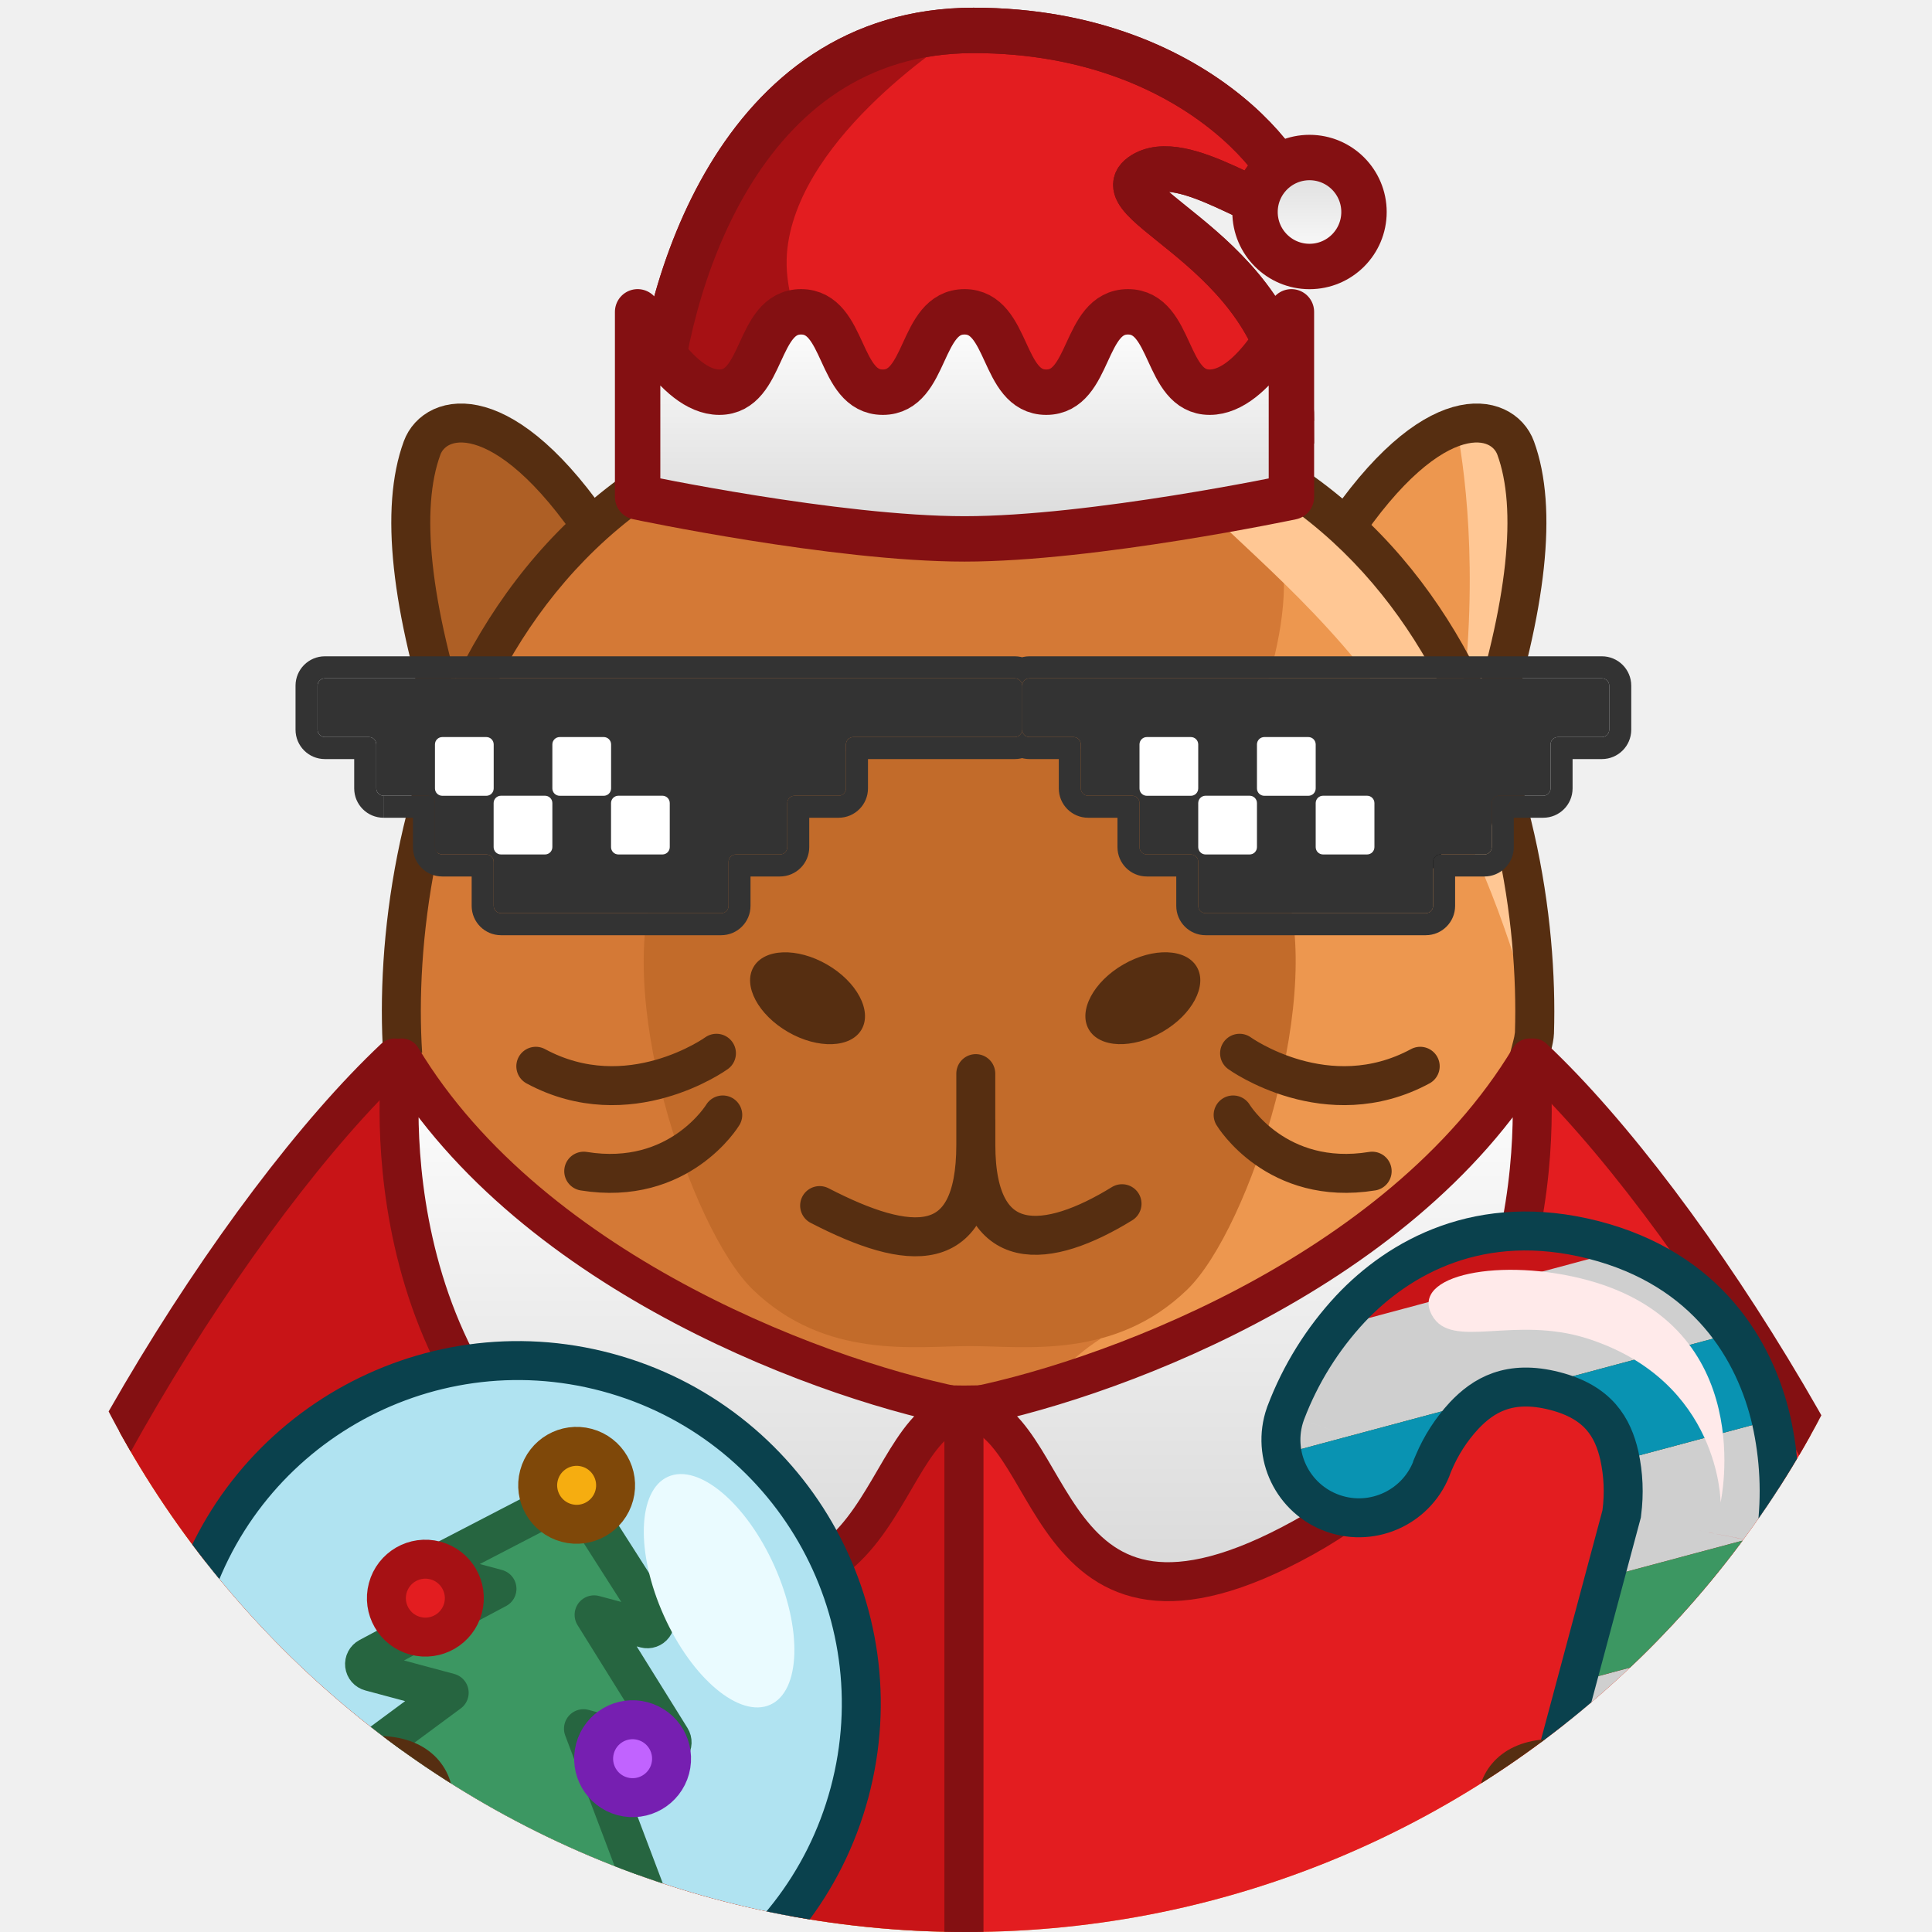
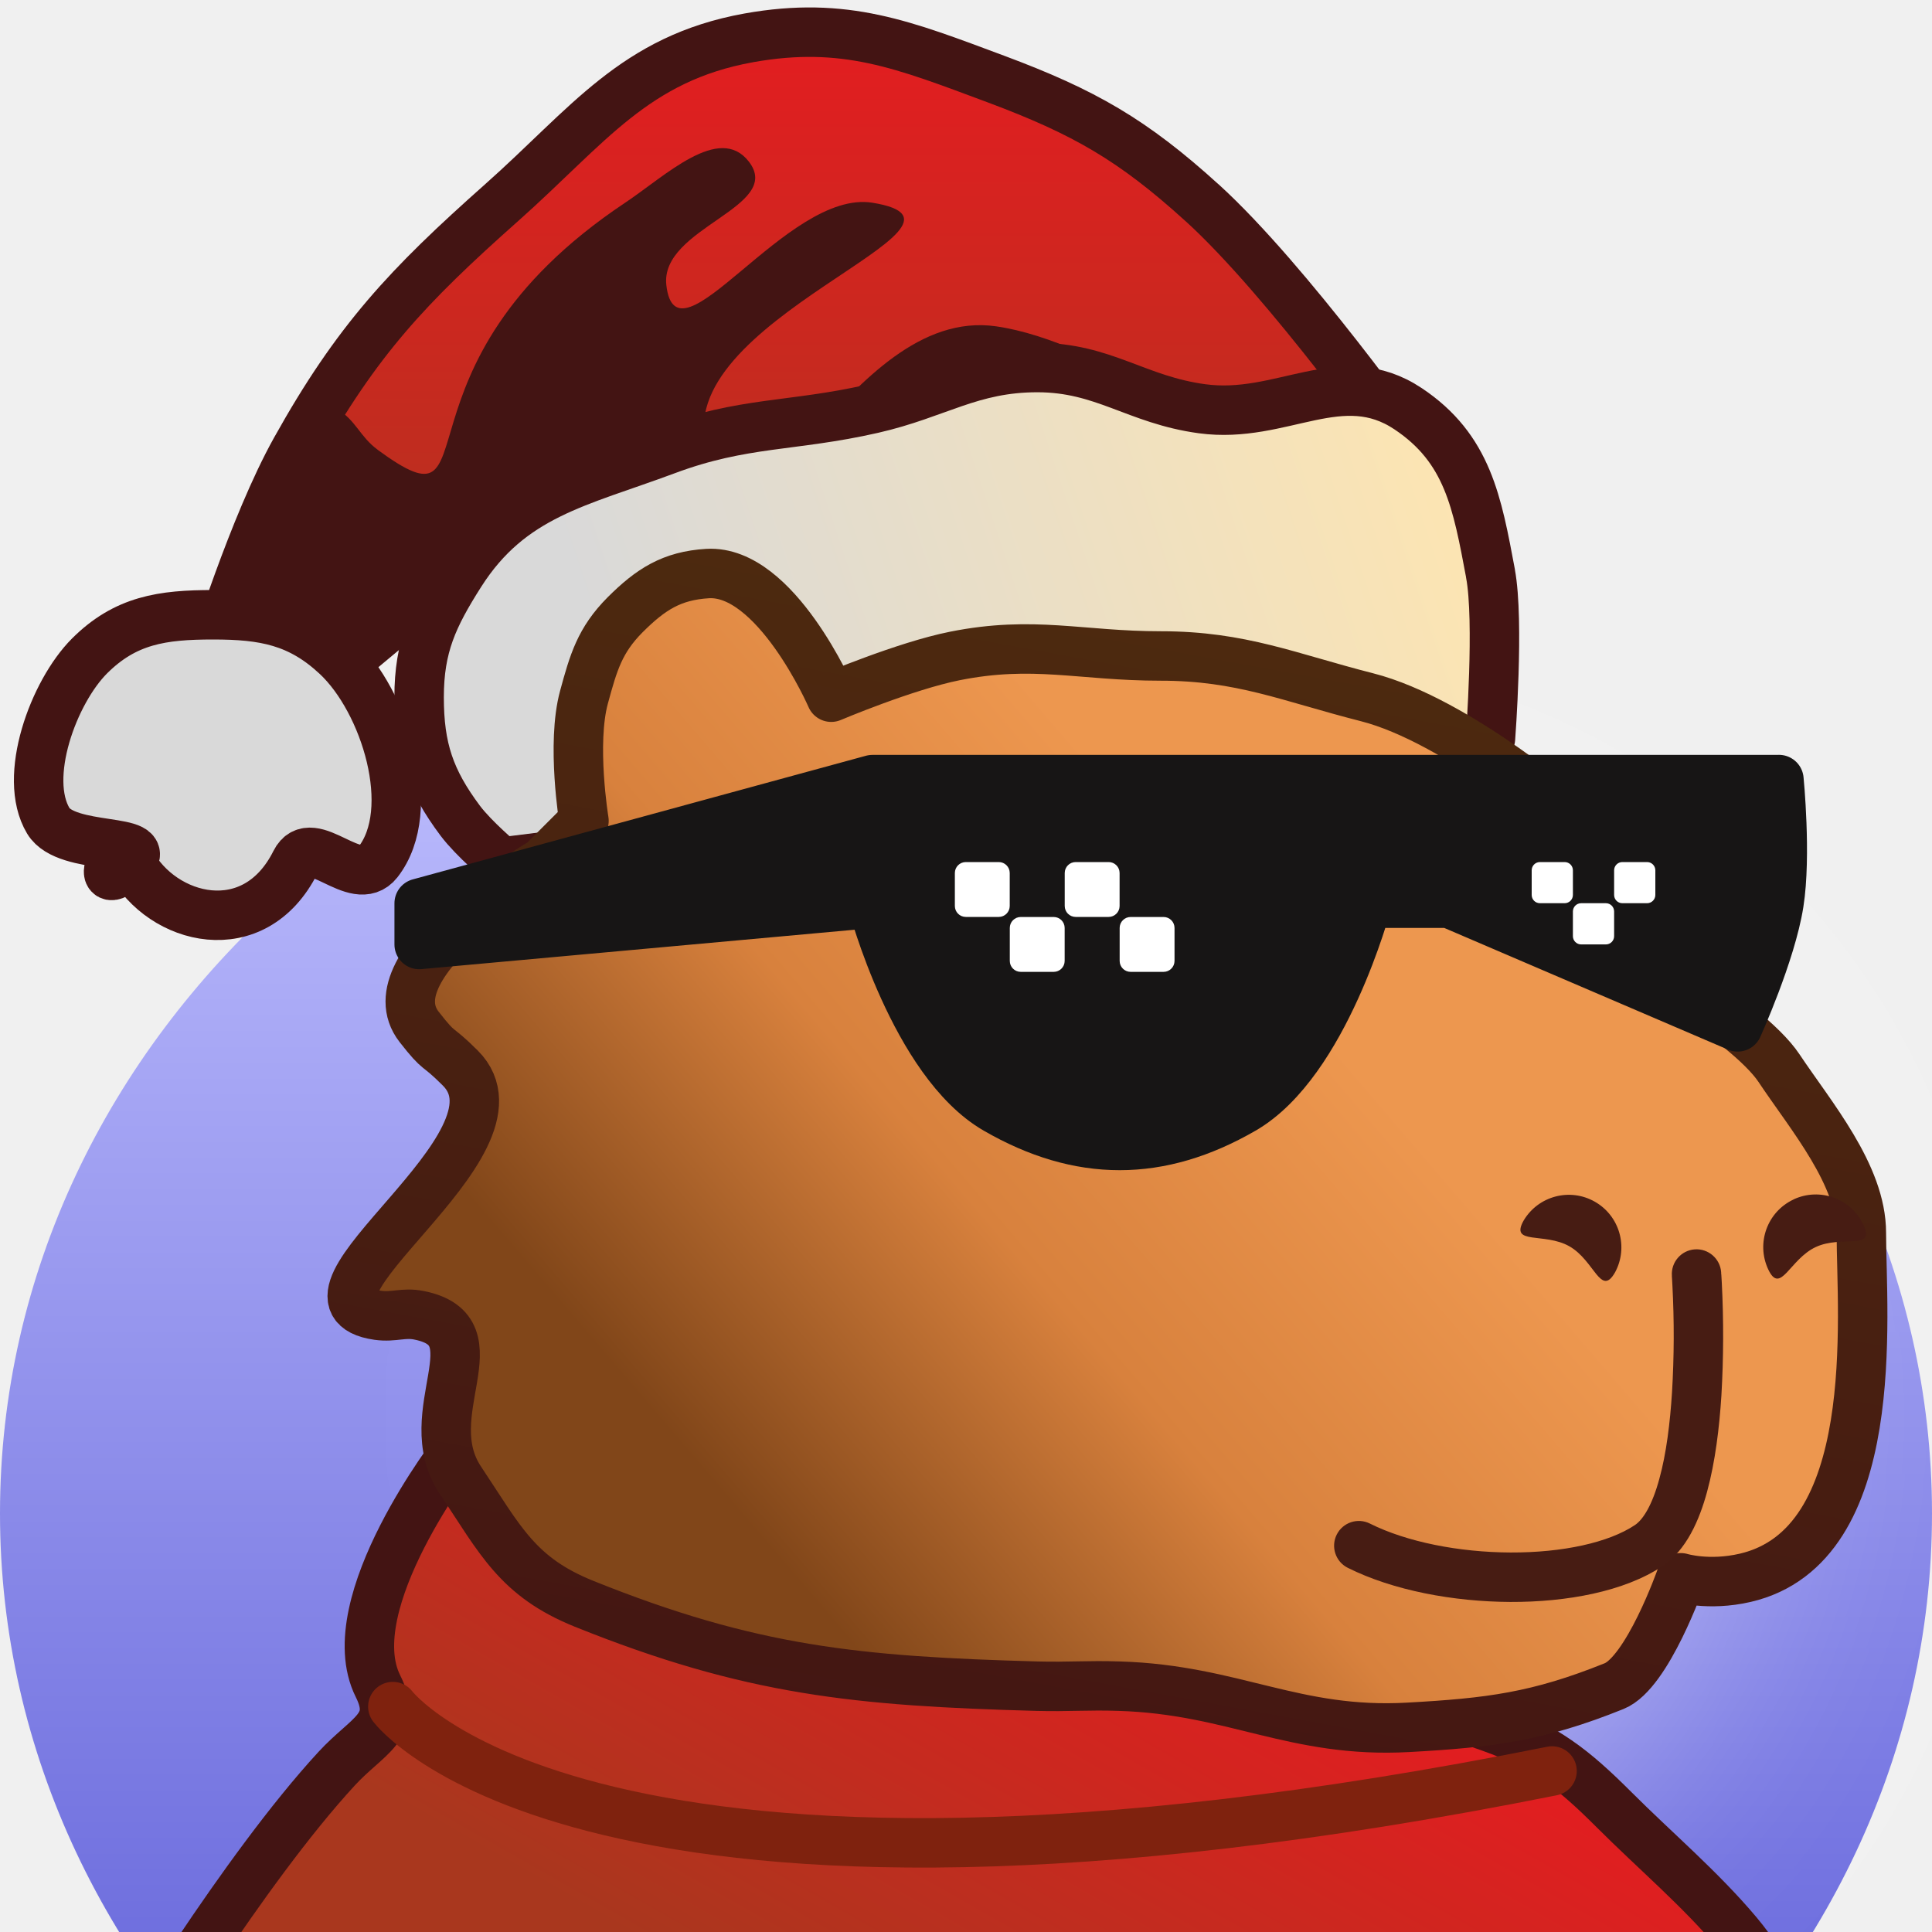
<svg xmlns="http://www.w3.org/2000/svg" fill="none" viewBox="0 0 30 30">
  <g clip-path="url(#xmas_capy_svg__a)">
-     <path fill="#AE5F25" d="M8.593 7.343c.614.675 1.032 1.136.949 2.04L6.887 11.48c-.76-2.78-.414-4.416.06-4.887.33-.33 1.032.076 1.646.75Z" />
-     <path stroke="#562E11" stroke-linecap="round" stroke-linejoin="round" stroke-miterlimit="10" stroke-width=".605" d="M9.279 8.315c-1.454-2.18-2.523-1.91-2.725-1.358-.344.938-.182 2.448.484 4.507" />
-     <path fill="#ED974F" d="M21.525 7.343c-.614.675-1.033 1.136-.95 2.04l2.655 2.097c.76-2.78.414-4.416-.059-4.887-.33-.33-1.032.076-1.646.75Z" />
-     <path fill="#FFC794" d="M22.974 6.487a.697.697 0 0 0-.375.044c.134.662.375 2.293.091 4.52l.541.43c.739-2.705.431-4.327-.022-4.846l-.235-.148Z" />
-     <path stroke="#562E11" stroke-linecap="round" stroke-linejoin="round" stroke-miterlimit="10" stroke-width=".605" d="M20.81 8.315c1.454-2.18 2.523-1.91 2.725-1.358.343.938.182 2.448-.484 4.507" />
-     <path fill="#ED974F" d="M14.646 40.794Zm.385-34.658c-7.653 0-9.041 6.821-8.78 10.232-5.957 6.587-6.72 10.777-6.72 13.805l.847 1.21 1.271.788 2.059.484.605.424.523 2.326 7.044 4.072a6.298 6.298 0 0 0 6.303 0l8.567-4.952.269-1.749 2.664-.787.847-1.816c.182-3.694-.762-7.218-6.72-13.805.263-3.41-1.126-10.232-8.779-10.232Zm3.394 33.761-.198.11a6.91 6.91 0 0 1 .198-.11l8.231-4.759h.001l-8.232 4.76Zm-6.59.11c.102.055.206.102.31.151-.104-.049-.208-.097-.31-.151l-.197-.11.198.11Z" />
-     <path fill="#D47936" d="M17.09 20.788c-5.286-1.884 12.709-16.95-5.569-14.063-4.58 1.728-5.482 6.838-5.266 9.642a44.021 44.021 0 0 0-2.317 2.773 32.407 32.407 0 0 0-1.64 2.35c-2.376 3.78-2.766 6.526-2.766 8.682l.849 1.21 1.271.788 2.059.484-.06.424.162 1.734 8.068 4.665a6.29 6.29 0 0 0 2.999.84c1.3-8.392-1.568-17.096 2.21-19.529Z" />
-     <path fill="#FFC794" d="M17.55 6.49c1.295 2.249 4.8 3.218 6.38 9.878 0 0 3.693 4.965 4.662 6.6l-2.33-3.3-2.331-3.3c-.18-6.728-2.992-9.276-6.206-9.981l-.175.104Z" />
-     <path fill="#C26B2A" d="M10.23 13.574c.845-1.932 3.016-1.965 4.832-2.053 1.817.088 3.989.034 4.833 2.053.735 1.76-.49 5.51-1.459 6.45-1.13 1.094-2.53.878-3.374.878-.844 0-2.244.216-3.373-.878-.97-.94-2.22-4.706-1.459-6.45Z" />
-     <path stroke="#562E11" stroke-linecap="round" stroke-linejoin="round" stroke-miterlimit="10" stroke-width=".605" d="M11.125 16.355s-1.36.982-2.805.202M11.223 17.313s-.672 1.114-2.159.873M19.248 16.355s1.36.982 2.805.202M19.148 17.313s.672 1.114 2.159.873M17.423 18.691c-1.152.709-2.27.842-2.27-.914v-.38M12.727 18.72c1.394.72 2.425.813 2.425-.943v-1.106" />
-     <ellipse cx="12.539" cy="15.5" fill="#562E11" rx=".605" ry=".969" transform="rotate(-60 12.54 15.5)" />
-     <ellipse cx=".605" cy=".969" fill="#562E11" rx=".605" ry=".969" transform="scale(-1 1) rotate(-60 4.014 24.127)" />
-     <path fill="#562E11" d="m26.483 35.233.168.928.298-.055.299-.053-.207-1.142-.558.322Zm-23.434.82.298.053.298.055.145-.796-.558-.322-.183 1.01Zm.276-1.516.557.321.368-2.027-.298-.055-.298-.054-.329 1.815Zm23.019-1.76-.298.054.346 1.896.556-.322-.306-1.683-.298.054ZM15.032 5.832c-3.889 0-6.236 1.765-7.566 3.984-1.318 2.198-1.629 4.822-1.515 6.57l.604-.039c-.108-1.662.193-4.154 1.43-6.22 1.226-2.044 3.38-3.69 7.047-3.69 3.554 0 5.686 1.546 6.929 3.5 1.255 1.971 1.617 4.382 1.563 6.092a.816.816 0 0 1-.026.134c-.016.064-.043.164-.063.249-.02.087-.038.194-.038.298a.53.53 0 0 0 .135.375l.217-.211.218-.211c.046.047.035.088.035.047a.82.82 0 0 1 .024-.165c.018-.079.038-.148.06-.236.018-.073.041-.172.044-.261.056-1.791-.319-4.333-1.658-6.437-1.352-2.123-3.673-3.78-7.44-3.78Z" />
-     <ellipse cx="21.233" cy="12.432" fill="#000" stroke="#000" stroke-width=".363" rx="1.15" ry="1.453" />
-     <ellipse cx=".356" cy=".593" fill="#E0E0E0" rx=".356" ry=".593" transform="matrix(.96162 .2744 -.244 .96977 20.626 11.51)" />
-     <ellipse cx="1.15" cy="1.453" fill="#000" stroke="#000" stroke-width=".363" rx="1.15" ry="1.453" transform="matrix(-1 0 0 1 10.152 10.98)" />
-     <ellipse cx=".356" cy=".593" fill="#E0E0E0" rx=".356" ry=".593" transform="matrix(-.96162 .2744 .244 .96977 9.61 11.51)" />
-     <path fill="#C81417" d="M14.967 21.817c-4.553 0-7.75-3.613-8.84-5.389-2.422 2.277-5.812 7.69-6.781 11.868-.545 4.299 4.48 4.299 4.48 4.299 2.665 2.845 11.141 3.027 11.141 3.027V21.817Z" />
-     <path fill="#E31D20" d="M14.968 21.817c4.553 0 7.75-3.613 8.84-5.389 2.422 2.277 5.812 7.69 6.781 11.868.237 1.865-.394 3.459-1.39 4.056-1.299.78-3.09.243-3.09.243-2.665 2.845-11.141 3.027-11.141 3.027V21.817Z" />
-     <path stroke="#841012" stroke-linejoin="round" stroke-width=".605" d="M14.967 21.817c-4.553 0-7.75-3.613-8.84-5.389-2.422 2.277-5.812 7.69-6.781 11.868-.545 4.299 4.48 4.299 4.48 4.299 2.665 2.845 11.141 3.027 11.141 3.027V21.817ZM14.968 21.817c4.553 0 7.75-3.613 8.84-5.389 2.422 2.277 5.813 7.69 6.781 11.868.909 4.662-4.48 4.299-4.48 4.299-2.665 2.845-11.14 3.027-11.14 3.027V21.817Z" />
-     <path fill="url(#xmas_capy_svg__b)" d="M9.749 23.876c4.252 2.543 3.753-1.998 5.33-1.998-2.138-.384-6.805-2.059-8.842-5.45 0 0-.74 4.905 3.512 7.448Z" />
-     <path stroke="#841012" stroke-linejoin="round" stroke-width=".605" d="M9.749 23.876c4.192 2.319 3.753-1.998 5.33-1.998-2.137-.384-6.805-2.059-8.842-5.45 0 0-.68 5.129 3.512 7.448Z" />
-     <path fill="url(#xmas_capy_svg__c)" d="M20.24 23.876c-4.252 2.543-3.753-1.998-5.33-1.998 2.138-.384 6.805-2.059 8.842-5.45 0 0 .74 4.905-3.511 7.448Z" />
-     <path stroke="#841012" stroke-linejoin="round" stroke-width=".605" d="M20.24 23.876c-4.191 2.319-3.753-1.998-5.33-1.998 2.138-.384 6.805-2.059 8.842-5.45 0 0 .68 5.129-3.512 7.448Z" />
-     <circle cx="8.045" cy="26.456" r="5.328" fill="#B0E3F1" transform="rotate(15 8.045 26.456)" />
-     <path fill="#EAFBFF" d="M11.785 30.25a5.324 5.324 0 0 1-4.815 1.424c-.14-.033-.28-.07-.422-.107a5.324 5.324 0 0 1-3.692-3.902c1.13-.06 2.705.132 4.395.585 1.975.529 3.636 1.286 4.534 2Z" />
-     <circle cx="8.045" cy="26.456" r="5.328" stroke="#0A414D" stroke-width=".605" transform="rotate(15 8.045 26.456)" />
-     <path fill="#3C9762" stroke="#266540" stroke-linejoin="round" stroke-width=".605" d="M5.725 25.733a.121.121 0 0 0 .026.224l1.224.328-2.746 2.031a.121.121 0 0 0 .04.214l5.823 1.585a.121.121 0 0 0 .145-.16L9.06 26.843l1.224.329a.121.121 0 0 0 .134-.181l-1.193-1.916.796.213a.121.121 0 0 0 .133-.182l-1.17-1.832a.121.121 0 0 0-.158-.042l-1.93 1.001a.121.121 0 0 0 .025.224l.796.214-1.992 1.062Z" />
-     <circle cx="8.954" cy="23.064" r=".605" fill="#F6AD10" stroke="#7F4809" stroke-linejoin="round" stroke-width=".605" transform="rotate(15 8.954 23.064)" />
-     <circle cx="9.823" cy="27.309" r=".605" fill="#C163FF" stroke="#761FB1" stroke-linejoin="round" stroke-width=".605" transform="rotate(15 9.823 27.309)" />
-     <circle cx="6.605" cy="24.816" r=".605" fill="#E31D20" stroke="#A61114" stroke-linejoin="round" stroke-width=".605" transform="rotate(15 6.605 24.816)" />
-     <ellipse cx="11.166" cy="24.701" fill="#EAFBFF" rx=".941" ry="1.94" transform="rotate(-24.149 11.166 24.701)" />
-     <path fill="#D47936" d="M2.175 26.282c.27-.291.264-.665.548-.633l.24 1.261c.354.263 1.326.713 2.764.474 1.435-.24 1.52 1.021.738 1.576 0 0-.112.092-.314.207.29-.136.834-.196 1.278.405.252.342-.153 1.22-.545 1.493.41-.262.66-.523.944-.245.297.292-.246 1.65-1.477 2.176-1.23.526-2.581-.242-3.384-1.08-1.498-1.561-2.552-3.622-.792-5.634Z" />
-     <path fill="#C26B2A" d="M3.402 32.256c-1.868-2.313-1.617-4.054-.257-5.264l-.174-.34v-.657l-.28-.364-.522.64c-1.125 1.419-.882 3.357-.446 4.386l1.68 1.6Z" />
-     <path fill="#ED974F" d="M4.778 28.598c1.03-.277 1.674-.583 2.023-1l.16.497-.3.508-.641.651-1.342.394c-.593-.032-.932-.772.1-1.05ZM5.224 30.34c1.096-.252 1.738-.561 2.007-1.019l.342.583-.185.565-.532.707-1.415.366c-.691-.077-1.313-.95-.217-1.202Z" />
-     <path stroke="#562E11" stroke-linecap="round" stroke-linejoin="round" stroke-width=".605" d="M4.124 29.568c.886.104 1.26-.186 1.692-.42m-.774 2.37c.948.032 1.145-.232 1.536-.477m-.762-1.893c.265-.144.415-.267.415-.267.797-.571.726-1.848-.727-1.588-1.457.26-1.935-.189-2.29-.45l-.363-1.211s-.363-.122-.606.605-.242.641-.425.96c-.685 1.01-.18 2.694.157 3.41.24.485.472.743 1.047 1.31.34.333.764.663 1.233.898.673.336 1.075.477 1.811.155 1.25-.547 2.203-1.725 1.519-2.221-.335-.243-.562.012-1.01.292m-.761-1.893c.254-.168.887-.336 1.382.341.495.678-.207 1.317-.62 1.552" />
-     <path fill="#CFCFCF" d="M26.366 23.763c1.189.232 1.189.232 1.19.231V23.985l.004-.015.007-.042c.005-.033.012-.076.018-.128a4.998 4.998 0 0 0-.081-1.743c-.249-1.08-.99-2.352-2.765-2.805-1.753-.447-3.018.272-3.77 1.072a4.933 4.933 0 0 0-1.002 1.61l-.005.013-.002.006-.001.003c0 .001-.001.002 1.144.396l-1.145-.394a1.211 1.211 0 0 0 2.287.798v-.002l.017-.04a2.51 2.51 0 0 1 .47-.73c.301-.32.705-.565 1.408-.385.684.174.905.57 1.005 1.003a2.576 2.576 0 0 1 .038.888l-.002.018-2.303 8.597a1.211 1.211 0 0 0 2.339.627l2.32-8.656.018-.08-1.189-.233Z" />
-     <path fill="#C81417" d="M22.877 32.105c-.086.325-.032.654.124.923l2.302-.617.434-1.621-2.7.724-.16.591Zm.665-2.479 2.7-.724.435-1.62-2.701.723-.434 1.621Zm.94-3.509 2.701-.724.352-1.316c.008-.027.014-.054.02-.08l-.446-.088-2.192.587-.435 1.621Zm3.073-2.122v-.004l.002-.006.002-.015a2.142 2.142 0 0 0 .026-.17l.002-.02-.476.128.444.087Zm-3.769-2.454c.11.007.227.027.354.06.683.174.905.569 1.005 1.002.006.024.009.05.013.075l2.344-.628a3.907 3.907 0 0 0-.59-1.346l-3.126.837Zm-.79.212-3.082.826a1.21 1.21 0 0 0 2.33.178l.001-.003.016-.04a2.518 2.518 0 0 1 .47-.729c.08-.084.167-.164.265-.232Zm1.743-2.5c-1.753-.447-3.018.272-3.771 1.071-.09.095-.172.191-.248.286l4.496-1.205a4.454 4.454 0 0 0-.477-.152Zm-3.786 3.048.15.052-.148-.053-.002.001Z" />
-     <path fill="#3C9762" d="M22.877 32.105c-.087.324-.033.653.124.922l2.301-.617.435-1.62-2.701.723-.16.592Zm.665-2.479 2.7-.724.436-1.621-2.703.724-.434 1.621Zm.94-3.509 2.701-.724.353-1.317c.007-.026.013-.053.018-.08-.002 0-.034-.008-.443-.088l-2.195.587-.434 1.622Zm3.073-2.123v-.003l.001-.006.003-.015.007-.041a3.734 3.734 0 0 0 .021-.149l-.475.127.443.087Zm-3.77-2.453c.11.006.227.026.355.058.683.175.904.57 1.004 1.003.006.025.01.05.015.076l2.343-.628a3.91 3.91 0 0 0-.591-1.347l-3.125.838Zm-.786.211-3.084.826a1.209 1.209 0 0 0 2.33.178v-.003l.017-.04a2.52 2.52 0 0 1 .47-.73c.08-.084.168-.163.267-.231Zm-2.047.548.15.053-.148-.054-.002.001Z" />
-     <path fill="#0993B2" d="M22.877 32.105c-.087.324-.033.653.124.922l2.301-.617.435-1.62-2.701.723-.16.592Zm.665-2.479 2.7-.724.436-1.621-2.703.724-.434 1.621Zm.244-8.085c.109.006.226.026.354.058.683.175.904.57 1.004 1.003.006.025.01.05.015.076l2.343-.628a3.91 3.91 0 0 0-.591-1.347l-3.125.838Zm-.787.211-3.084.826a1.209 1.209 0 0 0 2.33.178v-.003l.017-.04a2.52 2.52 0 0 1 .47-.73c.08-.084.168-.163.267-.231Zm-2.047.548.15.053-.148-.054-.002.001Z" />
-     <path stroke="#0A414D" stroke-width=".605" d="M27.555 23.995v-.004l.002-.006.003-.015.007-.042c.005-.033.012-.076.018-.128a4.998 4.998 0 0 0-.081-1.743c-.249-1.08-.99-2.352-2.765-2.805-1.753-.447-3.018.272-3.77 1.072a4.933 4.933 0 0 0-1.002 1.61l-.005.013-.002.006-.001.003-.001.002a1.211 1.211 0 0 0 2.287.798v-.002l.017-.04a2.51 2.51 0 0 1 .47-.73c.301-.32.705-.565 1.408-.385.684.174.905.57 1.005 1.003a2.576 2.576 0 0 1 .038.888l-.002.018-2.303 8.597a1.211 1.211 0 0 0 2.339.627l2.32-8.656.018-.08Z" />
-     <path fill="#DF823E" d="M24.702 30.389c-1.097-.252-1.738-.561-2.007-1.019l-.342.583.185.565.531.707 1.416.366c.691-.077 1.313-.95.217-1.202Z" />
-     <path fill="#ED974F" d="M27.8 26.412c-.264-.28-.225-.603-.505-.565l-.275 1.2c-.352.266-1.314.732-2.732.527-1.415-.204-1.506 1.04-.738 1.57 0 0 .11.087.31.197-.286-.128-.823-.176-1.265.426-.42.573.003 1.091.385 1.366-.314-.204-.517-.347-.786-.128-.492.402.233 1.62 1.445 2.11 1.213.491 2.526-.319 3.347-1.138 1.947-1.94 2.54-3.622.814-5.565Z" />
-     <path fill="#FFC794" d="M23.261 27.889c-.198-.218.242-.504.486-.62l1.96.153 1.196-.445-.082-.68.38-.617.605.727.301.9c-1.536 2.642-4.597.854-4.846.582ZM24.153 30.283c.971.331 1.543-.2 1.707-.507l-2.228-.595c-.22-.045-.7-.088-.85.102-.187.238.157.585 1.37 1ZM22.888 31.599c.754.53 1.645.291 1.996.105l-2.115-.738-.578-.146c-.082.039-.057.249.697.779Z" />
-     <path stroke="#562E11" stroke-linecap="round" stroke-linejoin="round" stroke-width=".605" d="M25.858 29.617c-.886.103-1.26-.186-1.691-.42m1.137 2.37c-.948.032-1.508-.232-1.9-.477m.763-1.893c-.265-.144-.416-.268-.416-.268-.796-.57-.725-1.847.728-1.588 1.456.26 1.934-.188 2.29-.45l.363-1.21s.363-.122.605.605c.243.726.243.641.425.96.337.49.777 1.857-.157 3.409-.24.486-.471.744-1.047 1.31-.34.334-.764.664-1.233.899-.673.336-1.074.477-1.811.155-1.25-.547-2.203-1.725-1.518-2.222.335-.242.561.013 1.009.293m.762-1.893c-.255-.168-.888-.336-1.383.341s.207 1.317.62 1.552" />
-     <path fill="#FFEAEA" d="M24.659 19.88c2.664.727 2.058 3.451 2.058 3.451s0-1.877-2.058-2.543c-1.15-.372-2.12.182-2.422-.363-.353-.635 1.09-.908 2.422-.545Z" />
-     <path fill="#E31D20" stroke="#841012" stroke-width=".705" d="M15.117.472c-3.665 0-4.817 4.042-4.934 6.063h9.87c0-2.538-2.962-3.354-2.327-3.807.634-.452 2.044.729 2.326.506.282-.224-1.269-2.762-4.935-2.762Z" />
-     <path fill="#A61114" d="M14.97.477c-3.549.107-4.671 4.064-4.787 6.058h3.206c-.635-.733-1.272-1.725-1.162-2.679C12.433 2.08 14.821.57 14.97.477Z" />
-     <path stroke="#841012" stroke-width=".705" d="M10.183 6.535C10.3 4.515 11.452.472 15.117.472c3.666 0 5.217 2.538 4.935 2.762-.282.223-1.692-.958-2.326-.506-.635.453 2.326 1.27 2.326 3.807" />
-     <path fill="url(#xmas_capy_svg__d)" stroke="#841012" stroke-linejoin="round" stroke-width=".705" d="M9.901 4.843v2.874s3.077.651 5.076.651c2 0 5.076-.65 5.076-.65V4.842s-.574 1.248-1.269 1.248-.574-1.248-1.269-1.248-.574 1.248-1.269 1.248-.574-1.248-1.269-1.248-.574 1.248-1.269 1.248-.574-1.248-1.269-1.248-.574 1.248-1.269 1.248c-.694 0-1.269-1.248-1.269-1.248Z" />
-     <circle cx="20.334" cy="3.292" r=".846" fill="url(#xmas_capy_svg__e)" stroke="#841012" stroke-linejoin="round" stroke-width=".705" />
-     <path fill="#E0833F" d="M13.135 10.533c.063 0 .114.051.114.114v.684a.114.114 0 0 1-.114.114h-.684a.114.114 0 0 0-.113.114v.683a.115.115 0 0 1-.114.114h-.684a.114.114 0 0 0-.113.114v.684a.115.115 0 0 1-.114.114h-3.42a.114.114 0 0 1-.114-.114v-.684a.114.114 0 0 0-.114-.114h-.684a.114.114 0 0 1-.113-.114v-.683a.114.114 0 0 0-.114-.114h-.076c.098-.322.208-.626.327-.912h6.13Zm9.592 0c.213.518.398 1.09.548 1.721a.112.112 0 0 1-.11.102h-.685a.114.114 0 0 0-.114.114v.684a.115.115 0 0 1-.114.114h-3.419a.114.114 0 0 1-.113-.114v-.684a.114.114 0 0 0-.114-.114h-.685a.114.114 0 0 1-.113-.114v-.683a.114.114 0 0 0-.115-.114h-.684a.114.114 0 0 1-.114-.114v-.684c0-.063.051-.114.114-.114h5.718Z" />
-     <mask id="xmas_capy_svg__f" width="22" height="5" x="3.931" y="9.533" fill="#000" maskUnits="userSpaceOnUse">
-       <path fill="#fff" d="M3.931 9.533h22v5h-22z" />
-       <path d="M15.757 10.533c.063 0 .114.05.114.114v.684a.114.114 0 0 1-.114.114H13.25a.114.114 0 0 0-.114.114v.683a.114.114 0 0 1-.114.114h-.683a.114.114 0 0 0-.114.114v.684a.114.114 0 0 1-.114.114h-.684a.114.114 0 0 0-.114.114v.684a.114.114 0 0 1-.115.114H7.78a.114.114 0 0 1-.114-.114v-.684a.114.114 0 0 0-.114-.114h-.684a.114.114 0 0 1-.114-.114v-.684a.114.114 0 0 0-.114-.114h-.683a.114.114 0 0 1-.114-.114v-.683a.114.114 0 0 0-.114-.114h-.684a.114.114 0 0 1-.114-.114v-.684c0-.063.05-.114.114-.114h10.712Zm9.231.798a.114.114 0 0 1-.114.114h-.683a.114.114 0 0 0-.114.114v.683a.114.114 0 0 1-.114.114h-.685a.114.114 0 0 0-.114.114v.684a.114.114 0 0 1-.114.114h-.683a.114.114 0 0 0-.114.114v.684a.114.114 0 0 1-.114.114H18.72a.114.114 0 0 1-.114-.114v-.684a.114.114 0 0 0-.114-.114h-.684a.114.114 0 0 1-.114-.114v-.684a.114.114 0 0 0-.114-.114h-.683a.114.114 0 0 1-.114-.114v-.683a.114.114 0 0 0-.114-.114h-.683a.114.114 0 0 1-.114-.114v-.684c0-.063.051-.114.114-.114h8.888c.063 0 .114.05.114.114v.684Z" />
-     </mask>
-     <path fill="#333" d="M15.757 10.533c.063 0 .114.05.114.114v.684a.114.114 0 0 1-.114.114H13.25a.114.114 0 0 0-.114.114v.683a.114.114 0 0 1-.114.114h-.683a.114.114 0 0 0-.114.114v.684a.114.114 0 0 1-.114.114h-.684a.114.114 0 0 0-.114.114v.684a.114.114 0 0 1-.115.114H7.78a.114.114 0 0 1-.114-.114v-.684a.114.114 0 0 0-.114-.114h-.684a.114.114 0 0 1-.114-.114v-.684a.114.114 0 0 0-.114-.114h-.683a.114.114 0 0 1-.114-.114v-.683a.114.114 0 0 0-.114-.114h-.684a.114.114 0 0 1-.114-.114v-.684c0-.063.05-.114.114-.114h10.712Zm9.231.798a.114.114 0 0 1-.114.114h-.683a.114.114 0 0 0-.114.114v.683a.114.114 0 0 1-.114.114h-.685a.114.114 0 0 0-.114.114v.684a.114.114 0 0 1-.114.114h-.683a.114.114 0 0 0-.114.114v.684a.114.114 0 0 1-.114.114H18.72a.114.114 0 0 1-.114-.114v-.684a.114.114 0 0 0-.114-.114h-.684a.114.114 0 0 1-.114-.114v-.684a.114.114 0 0 0-.114-.114h-.683a.114.114 0 0 1-.114-.114v-.683a.114.114 0 0 0-.114-.114h-.683a.114.114 0 0 1-.114-.114v-.684c0-.063.051-.114.114-.114h8.888c.063 0 .114.05.114.114v.684Z" />
-     <path fill="#333" d="M15.871 10.647h-.342v.684h.684v-.684h-.342Zm-.114.798v-.342H13.25v.684h2.507v-.342Zm-2.621.114h-.342v.683h.684v-.683h-.342Zm-.114.797v-.342h-.683v.684h.683v-.342Zm-.797.114h-.342v.684h.683v-.684h-.341Zm-.114.798v-.342h-.684v.684h.684v-.342Zm-.799.114h-.341v.684h.683v-.684h-.341Zm-.114.798v-.342H7.78v.684h3.418v-.342Zm-3.532-.114h.342v-.684h-.684v.684h.342Zm-.114-.798v-.342h-.684v.684h.684v-.342Zm-.798-.114h.342v-.684h-.684v.684h.342Zm-.114-.798v-.342h-.683v.684h.683v-.342Zm-.797-.114h.342v-.683H5.5v.683h.342Zm-.114-.797v-.342h-.684v.684h.684v-.342Zm-.798-.114h.342v-.684h-.684v.684h.342Zm.114-.798v.342h10.712v-.684H5.045v.342Zm19.83.912v-.342h-.684v.684h.683v-.342Zm-.798.114h-.342v.683h.684v-.683h-.342Zm-.114.797v-.342h-.685v.684h.685v-.342Zm-.799.114h-.342v.684h.684v-.684h-.342Zm-.114.798v-.342h-.683v.684h.683v-.342Zm-.797.114h-.342v.684h.684v-.684h-.342Zm-.114.798v-.342H18.72v.684h3.419v-.342Zm-3.533-.114h.342v-.684h-.683v.684h.341Zm-.114-.798v-.342h-.684v.684h.684v-.342Zm-.798-.114h.342v-.684h-.684v.684h.342Zm-.114-.798v-.342h-.683v.684h.683v-.342Zm-.797-.114h.342v-.683h-.684v.683h.342Zm-.114-.797v-.342h-.683v.684h.683v-.342Zm-.797-.114h.342v-.684h-.684v.684h.342Zm.114-.798v.342h8.888v-.684h-8.888v.342Zm9.002.114h-.342v.684h.684v-.684h-.342Zm-.114-.114v.342a.228.228 0 0 1-.228-.228h.684a.456.456 0 0 0-.456-.456v.342Zm-9.002.114h.342a.228.228 0 0 1-.228.228v-.684a.456.456 0 0 0-.456.456h.342Zm.114.798v-.342c.126 0 .228.102.228.228h-.684c0 .252.204.456.456.456v-.342Zm.797.114h.342a.456.456 0 0 0-.456-.456v.684a.228.228 0 0 1-.228-.228h.342Zm.114.797v-.342c.126 0 .228.102.228.228h-.684c0 .252.204.456.456.456v-.342Zm.797.114h.342a.456.456 0 0 0-.456-.456v.684a.228.228 0 0 1-.228-.228h.342Zm.114.798v-.342c.126 0 .228.102.228.228h-.684c0 .252.204.456.456.456v-.342Zm.798.114h.342a.456.456 0 0 0-.456-.456v.684a.228.228 0 0 1-.227-.228h.341Zm.114.798v-.342c.126 0 .228.102.228.228h-.683c0 .252.204.456.455.456v-.342Zm3.533-.114h-.342c0-.126.102-.228.228-.228v.684a.456.456 0 0 0 .456-.456h-.342Zm.114-.798v-.342a.456.456 0 0 0-.456.456h.684a.228.228 0 0 1-.228.228v-.342Zm.797-.114h-.342c0-.126.102-.228.228-.228v.684a.456.456 0 0 0 .456-.456h-.342Zm.114-.798v-.342a.456.456 0 0 0-.456.456h.684a.228.228 0 0 1-.228.228v-.342Zm.8-.114h-.343c0-.126.102-.228.228-.228v.684a.456.456 0 0 0 .456-.456h-.342Zm.113-.797v-.342a.456.456 0 0 0-.456.456h.684a.228.228 0 0 1-.228.228v-.342Zm.683 0v.342a.456.456 0 0 0 .456-.456h-.684c0-.126.102-.228.228-.228v.342Zm-19.943-.798h.342a.228.228 0 0 1-.228.228v-.684a.456.456 0 0 0-.456.456h.342Zm.114.798v-.342c.126 0 .228.102.228.228h-.684c0 .252.204.456.456.456v-.342Zm.798.114h.342a.456.456 0 0 0-.456-.456v.684a.228.228 0 0 1-.228-.228h.342Zm.114.797v-.342c.126 0 .228.102.228.228H5.5c0 .252.204.456.456.456v-.342Zm.797.114h.342a.456.456 0 0 0-.456-.456v.684a.228.228 0 0 1-.228-.228h.342Zm.114.798v-.342c.126 0 .228.102.228.228h-.684c0 .252.204.456.456.456v-.342Zm.798.114h.342a.456.456 0 0 0-.456-.456v.684a.228.228 0 0 1-.228-.228h.342Zm.114.798v-.342c.126 0 .228.102.228.228h-.684c0 .252.204.456.456.456v-.342Zm3.532-.114h-.341c0-.126.102-.228.227-.228v.684a.456.456 0 0 0 .456-.456h-.341Zm.115-.798v-.342a.456.456 0 0 0-.456.456h.683a.228.228 0 0 1-.227.228v-.342Zm.798-.114h-.342c0-.126.102-.228.228-.228v.684a.456.456 0 0 0 .455-.456h-.341Zm.114-.798v-.342a.456.456 0 0 0-.456.456h.683a.228.228 0 0 1-.227.228v-.342Zm.797-.114h-.342c0-.126.102-.228.228-.228v.684a.456.456 0 0 0 .456-.456h-.342Zm.114-.797v-.342a.456.456 0 0 0-.456.456h.684a.228.228 0 0 1-.228.228v-.342Zm2.621-.114h-.342c0-.126.102-.228.228-.228v.684a.456.456 0 0 0 .456-.456h-.342Zm0-.684h.342a.456.456 0 0 0-.456-.456v.684a.228.228 0 0 1-.228-.228h.342Z" mask="url(#xmas_capy_svg__f)" />
-     <rect width=".912" height=".912" x="6.754" y="11.445" fill="#fff" rx=".114" />
-     <rect width=".912" height=".912" x="7.665" y="12.356" fill="#fff" rx=".114" />
-     <rect width=".912" height=".912" x="8.577" y="11.445" fill="#fff" rx=".114" />
-     <rect width=".912" height=".912" x="9.488" y="12.356" fill="#fff" rx=".114" />
-     <rect width=".912" height=".912" x="17.694" y="11.445" fill="#fff" rx=".114" />
-     <rect width=".912" height=".912" x="18.606" y="12.356" fill="#fff" rx=".114" />
-     <rect width=".912" height=".912" x="19.518" y="11.445" fill="#fff" rx=".114" />
-     <rect width=".912" height=".912" x="20.43" y="12.356" fill="#fff" rx=".114" />
+     <ellipse cx="15" cy="23.5" fill="url(#xmas_capy_svg__b)" rx="15" ry="13.5" />
+     <g filter="url(#xmas_capy_svg__c)" style="mix-blend-mode:soft-light">
+       <ellipse cx="18.5" cy="22" fill="#fff" rx="8.5" ry="8" />
+     </g>
+     <path fill="url(#xmas_capy_svg__d)" stroke="#431413" stroke-linecap="round" stroke-linejoin="round" stroke-width=".768" d="M10.6 24c-1.536-.874-3.5-1.5-3.5-1.5s-1.87 2.402-1.231 3.682c.316.632-.161.76-.64 1.28-1.457 1.58-3.2 4.479-3.2 4.479l6.4 2.559 19.834-2.56s-.825-1.378-1.28-1.919c-.58-.69-1.282-1.282-1.92-1.92-.636-.636-1.07-.976-1.919-1.279-1.176-.42-1.8-.518-3.044-.64-1.268-.124-2.243-.974-3.5-1.182-2.723-.45-3.601.365-6-1Z" />
+     <path stroke="#7F220E" stroke-linecap="round" stroke-linejoin="round" stroke-width=".768" d="M6.1 26.5s3 4 18 1" />
+     <path fill="url(#xmas_capy_svg__e)" stroke="#431413" stroke-linecap="round" stroke-linejoin="round" stroke-width=".768" d="M18.666 3.148c1.333 1.212 3.199 3.84 3.199 3.84L8.428 8.266h-.64l-3.839 3.2-.64-1.28s.625-2.024 1.28-3.2c.95-1.704 1.74-2.543 3.2-3.839C9.135 1.952 9.853.908 11.626.588c1.496-.268 2.415.11 3.84.64 1.365.51 2.12.94 3.199 1.92Z" />
+     <path fill="#431413" d="M5.869 6.987c-.285-.208-.337-.458-.64-.64-.559-.335-1.92 3.2-1.92 3.2l1.92 1.28 2.56-2.56 11.516-1.28s-2.18-1.682-3.839-1.92c-2.346-.334-3.729 4.17-4.478 1.92-.67-2.011 4.652-3.501 2.559-3.839-1.329-.214-3.046 2.617-3.2 1.28-.102-.895 1.834-1.208 1.28-1.92-.46-.591-1.295.224-1.92.64-3.838 2.56-1.98 5.2-3.838 3.84Z" />
+     <path fill="#D9D9D9" d="M1.39 10.186c.559-.558 1.13-.64 1.92-.64s1.342.1 1.919.64c.753.704 1.275 2.389.64 3.2-.345.44-1.03-.5-1.28 0-.64 1.28-2.074.909-2.56 0 .396-.396-.991-.161-1.279-.64-.406-.678.081-2 .64-2.56Z" />
+     <path stroke="#431413" stroke-linecap="round" stroke-linejoin="round" stroke-width=".768" d="M2.03 13.386c.395-.396-.992-.161-1.28-.64-.406-.678.081-2 .64-2.56.559-.558 1.13-.64 1.92-.64s1.342.1 1.919.64c.753.704 1.275 2.389.64 3.2-.345.44-1.03-.5-1.28 0-.64 1.28-2.074.909-2.56 0Zm0 0c-.64.64-.235-.441 0 0Z" />
+     <path fill="url(#xmas_capy_svg__f)" stroke="#431413" stroke-linecap="round" stroke-linejoin="round" stroke-width=".768" d="M23.144 8.907c.139.736 0 2.559 0 2.559l-15.356 1.92s-.427-.358-.64-.64c-.474-.633-.64-1.13-.64-1.92s.216-1.253.64-1.92c.783-1.229 1.835-1.41 3.2-1.919 1.193-.445 1.957-.357 3.199-.64 1.004-.228 1.529-.64 2.56-.64 1.03 0 1.538.502 2.559.64 1.238.168 2.16-.693 3.199 0 .93.62 1.073 1.461 1.28 2.56Z" />
+     <path fill="url(#xmas_capy_svg__g)" stroke="url(#xmas_capy_svg__h)" stroke-linejoin="round" stroke-width=".768" d="M14.826 10.186c-.774.155-1.919.64-1.919.64s-.861-1.982-1.92-1.92c-.557.034-.884.245-1.28.64-.394.396-.492.741-.639 1.28-.197.723 0 1.92 0 1.92l-.64.64s-2.686 1.573-1.92 2.559c.344.44.245.245.64.64 1.186 1.185-2.938 3.602-1.28 3.839.248.035.396-.05.64 0 1.226.245-.052 1.52.64 2.559.62.93.884 1.502 1.92 1.92 2.591 1.043 4.246 1.203 7.038 1.28.5.013.78-.017 1.28 0 1.766.054 2.715.737 4.479.639 1.272-.07 2.017-.164 3.199-.64.518-.208 1.036-1.682 1.036-1.682s.43.132 1 0c2.15-.499 1.803-4.076 1.803-5.356 0-.9-.78-1.81-1.28-2.56-.5-.749-2.56-1.919-2.56-1.919l-.639-1.92s-1.787-1.56-3.2-1.919c-1.21-.308-1.949-.64-3.198-.64-1.25 0-1.974-.245-3.2 0Z" />
+     <path fill="#471C13" d="M26.316 19.4a.384.384 0 0 1 .41.356V19.77l.003.03.007.119a16.036 16.036 0 0 1-.006 1.748c-.031.496-.096 1.032-.222 1.495-.12.442-.322.91-.695 1.158-.593.395-1.488.558-2.36.555-.88-.004-1.818-.177-2.525-.53a.384.384 0 0 1 .344-.687c.572.286 1.385.446 2.184.449.81.003 1.524-.154 1.931-.426.127-.085.269-.31.38-.721.108-.39.166-.868.196-1.341a14.773 14.773 0 0 0 .006-1.66l-.006-.11-.002-.028V19.81a.384.384 0 0 1 .355-.41Zm-2.655-.451a.816.816 0 0 1 1.418.807c-.223.392-.317-.18-.709-.403-.391-.223-.932-.013-.709-.404Zm4.19-.325a.816.816 0 0 1 1.084.395c.19.408-.331.154-.74.345-.408.19-.548.753-.739.345a.816.816 0 0 1 .395-1.084Z" />
+     <path fill="#171515" stroke="#171515" stroke-linecap="round" stroke-linejoin="round" stroke-width=".768" d="M27.623 12.106H13.547l-7.038 1.92v.64l7.038-.64s.657 2.47 1.92 3.198c1.298.75 2.54.75 3.838 0 1.262-.728 1.92-3.199 1.92-3.199h1.28l4.478 1.92s.517-1.14.64-1.92c.117-.74 0-1.92 0-1.92Z" />
+     <path fill="#fff" d="M15.509 13.386h-.512a.17.17 0 0 0-.17.17v.512c0 .094.076.17.17.17h.512a.17.17 0 0 0 .17-.17v-.512a.17.17 0 0 0-.17-.17ZM16.362 14.239h-.512a.17.17 0 0 0-.17.17v.512c0 .094.076.17.17.17h.512a.17.17 0 0 0 .17-.17v-.512a.17.17 0 0 0-.17-.17ZM18.068 14.239h-.512a.17.17 0 0 0-.17.17v.512c0 .094.076.17.17.17h.512a.17.17 0 0 0 .17-.17v-.512a.17.17 0 0 0-.17-.17ZM17.215 13.386h-.512a.17.17 0 0 0-.17.17v.512c0 .094.076.17.17.17h.512a.17.17 0 0 0 .17-.17v-.512a.17.17 0 0 0-.17-.17ZM24.296 13.386h-.384a.128.128 0 0 0-.128.128v.383c0 .071.057.128.128.128h.384c.07 0 .128-.057.128-.128v-.383a.128.128 0 0 0-.128-.128ZM24.936 14.025h-.384a.128.128 0 0 0-.128.128v.384c0 .07.057.128.128.128h.384c.07 0 .128-.057.128-.128v-.384a.128.128 0 0 0-.128-.128ZM25.576 13.386h-.384a.128.128 0 0 0-.128.128v.383c0 .071.057.128.128.128h.384c.07 0 .128-.057.128-.128v-.383a.128.128 0 0 0-.128-.128Z" />
  </g>
  <defs>
-     <linearGradient id="xmas_capy_svg__b" x1="10.634" x2="10.634" y1="16.428" y2="24.649" gradientUnits="userSpaceOnUse">
-       <stop stop-color="#fff" />
-       <stop offset="1" stop-color="#D9D9D9" />
+     <linearGradient id="xmas_capy_svg__b" x1="15" x2="15" y1="10" y2="37" gradientUnits="userSpaceOnUse">
+       <stop stop-color="#C1C1FF" />
+       <stop offset="1" stop-color="#5353D3" />
    </linearGradient>
-     <linearGradient id="xmas_capy_svg__c" x1="19.356" x2="19.356" y1="16.428" y2="24.649" gradientUnits="userSpaceOnUse">
-       <stop stop-color="#fff" />
-       <stop offset="1" stop-color="#D9D9D9" />
+     <linearGradient id="xmas_capy_svg__d" x1="10.6" x2="15.146" y1="30.5" y2="22.5" gradientUnits="userSpaceOnUse">
+       <stop stop-color="#A9371E" />
+       <stop offset="1" stop-color="#E31D20" />
    </linearGradient>
-     <linearGradient id="xmas_capy_svg__d" x1="14.977" x2="14.977" y1="8.368" y2="4.843" gradientUnits="userSpaceOnUse">
+     <linearGradient id="xmas_capy_svg__e" x1="12.587" x2="12.587" y1="11.466" y2=".5" gradientUnits="userSpaceOnUse">
+       <stop stop-color="#A9371E" />
+       <stop offset="1" stop-color="#E31D20" />
+     </linearGradient>
+     <linearGradient id="xmas_capy_svg__f" x1="9.708" x2="23.144" y1="11.466" y2="6.987" gradientUnits="userSpaceOnUse">
      <stop stop-color="#D9D9D9" />
-       <stop offset="1" stop-color="#fff" />
+       <stop offset="1" stop-color="#FEE5B0" />
    </linearGradient>
-     <linearGradient id="xmas_capy_svg__e" x1="20.334" x2="20.334" y1="4.138" y2="2.446" gradientUnits="userSpaceOnUse">
-       <stop stop-color="#fff" />
-       <stop offset="1" stop-color="#D9D9D9" />
+     <linearGradient id="xmas_capy_svg__g" x1="20.585" x2="11.627" y1="15.984" y2="23.662" gradientUnits="userSpaceOnUse">
+       <stop stop-color="#ED974F" />
+       <stop offset=".5" stop-color="#D8813D" />
+       <stop offset="1" stop-color="#814619" />
+     </linearGradient>
+     <linearGradient id="xmas_capy_svg__h" x1="17.186" x2="13.547" y1="8.905" y2="28.741" gradientUnits="userSpaceOnUse">
+       <stop stop-color="#4D2A0F" />
+       <stop offset="1" stop-color="#431413" />
    </linearGradient>
    <clipPath id="xmas_capy_svg__a">
-       <rect width="30" height="30" fill="#fff" rx="15" />
+       <path fill="#fff" d="M0 0h30v30H0z" />
    </clipPath>
+     <filter id="xmas_capy_svg__c" width="25" height="24" x="6" y="10" color-interpolation-filters="sRGB" filterUnits="userSpaceOnUse">
+       <feFlood flood-opacity="0" result="BackgroundImageFix" />
+       <feBlend in="SourceGraphic" in2="BackgroundImageFix" result="shape" />
+       <feGaussianBlur result="effect1_foregroundBlur_12215_20388" stdDeviation="2" />
+     </filter>
  </defs>
</svg>
